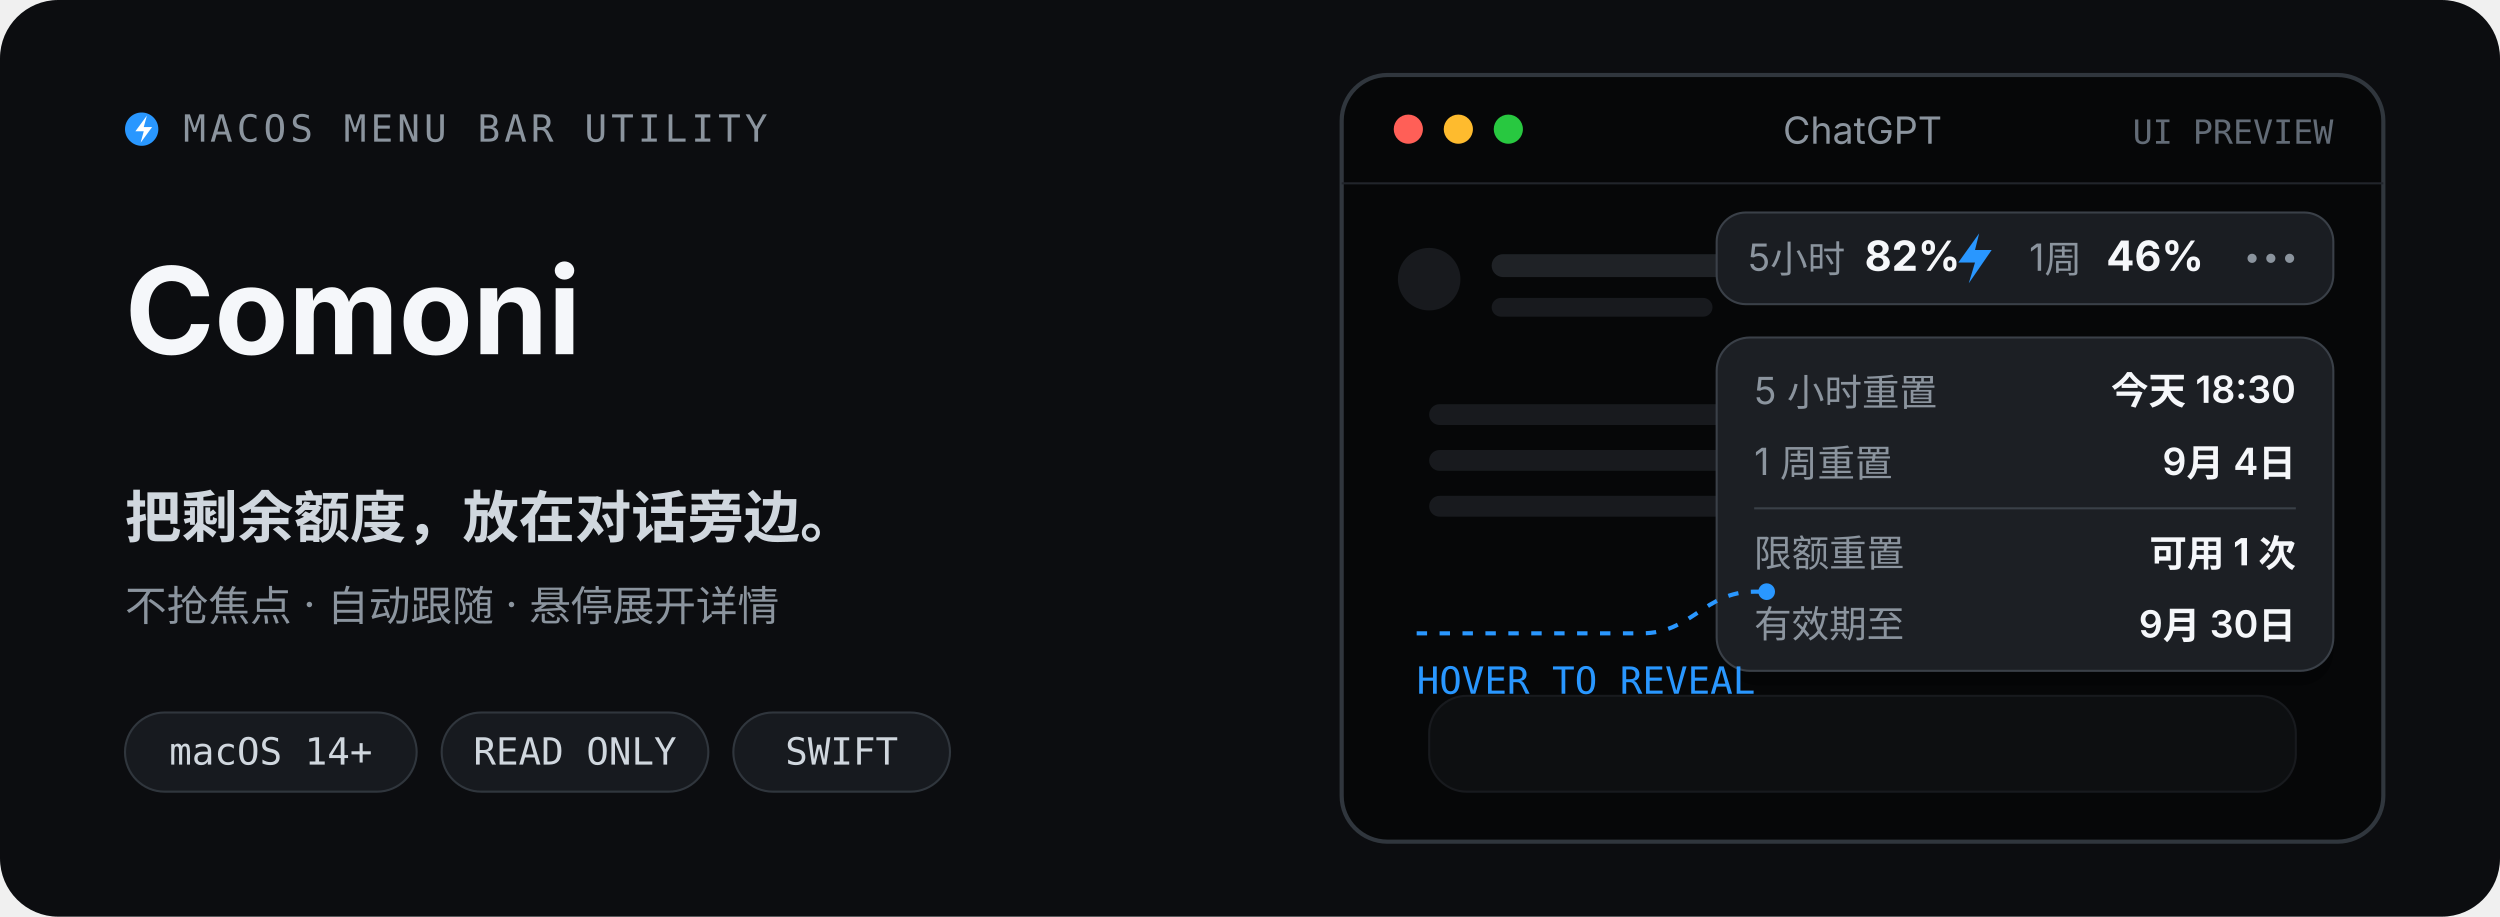
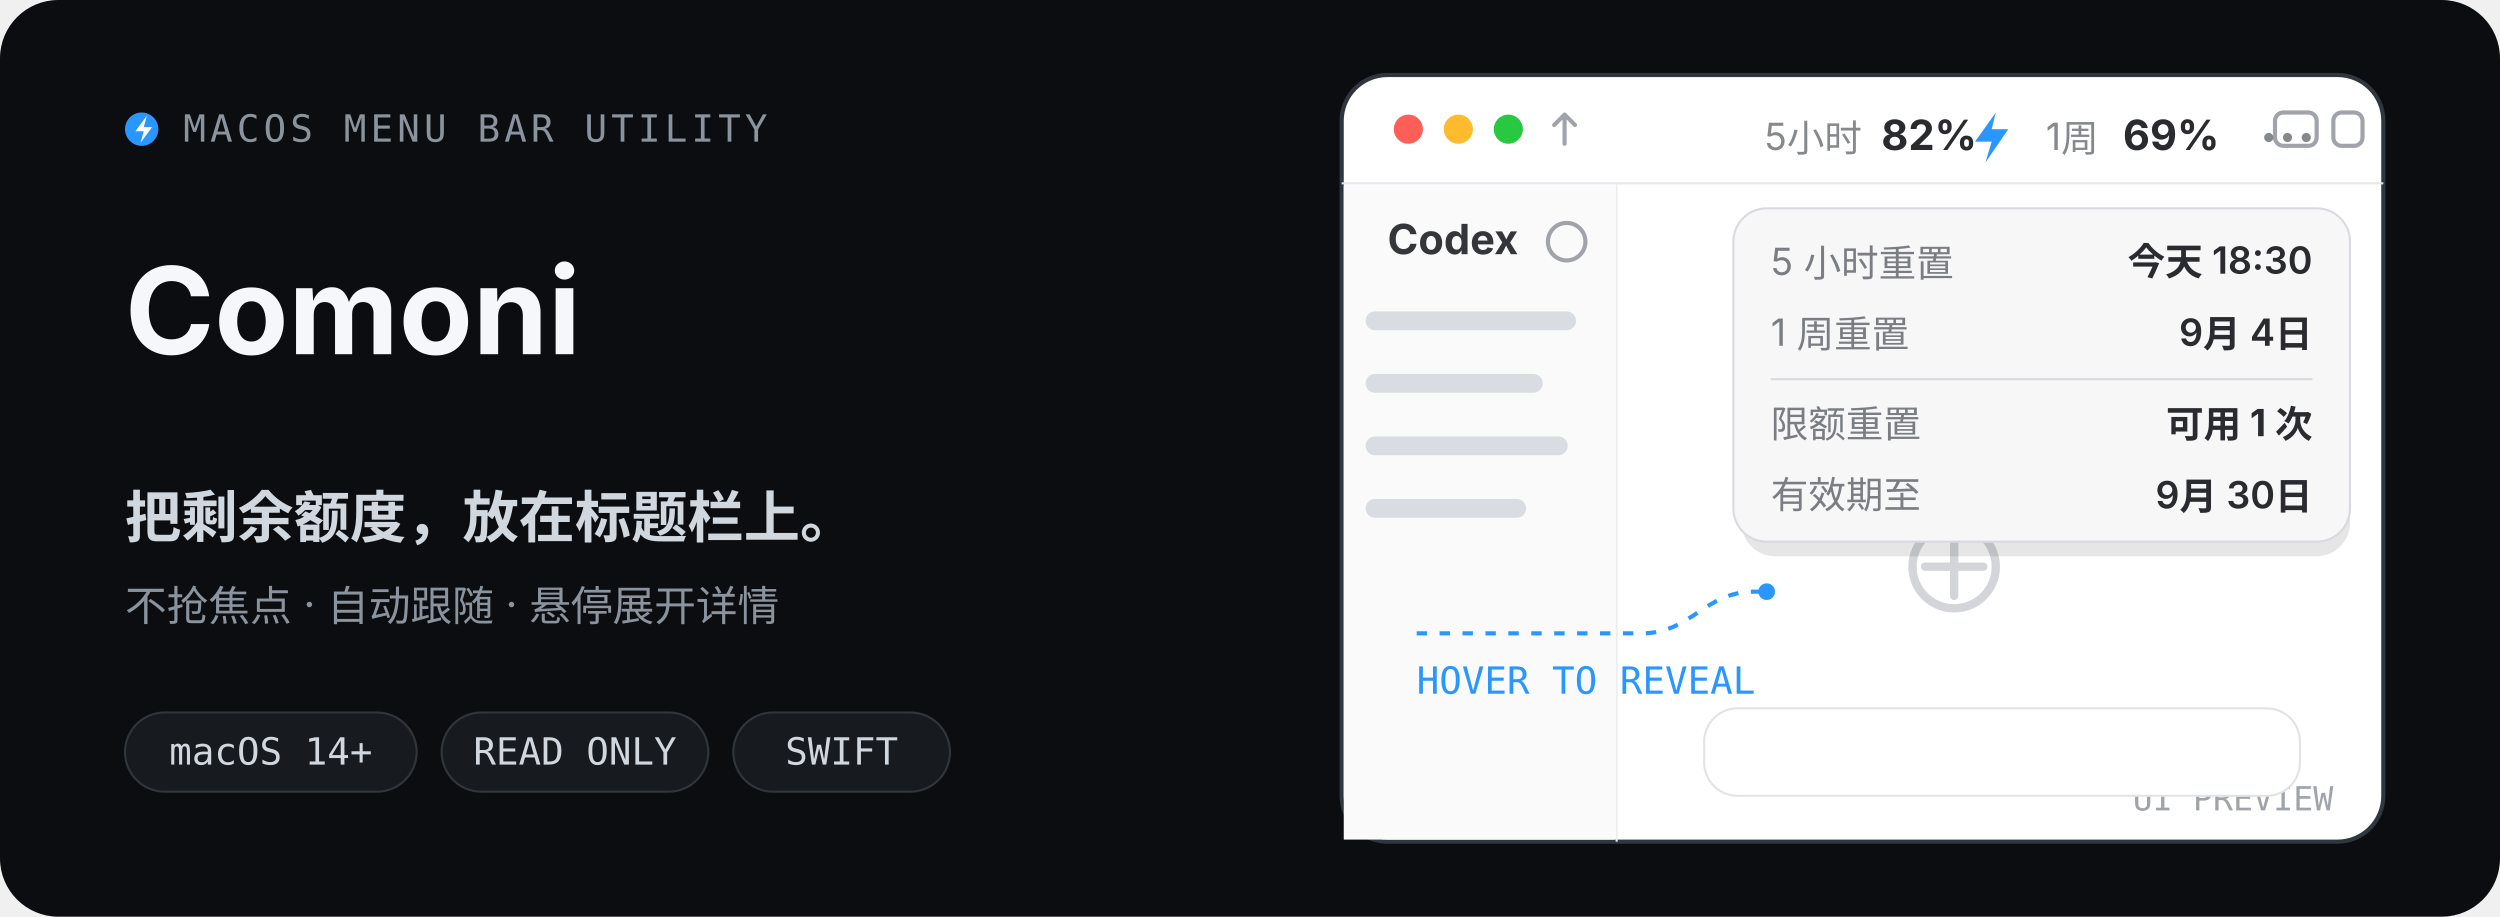
<svg xmlns="http://www.w3.org/2000/svg" width="1200" height="440" viewBox="0 0 1200 440" role="img" aria-labelledby="title desc">
  <rect width="1200" height="440" rx="28" fill="#0C0D10" />
  <g id="title-block" font-family="-apple-system, BlinkMacSystemFont, 'Segoe UI', 'PingFang SC', sans-serif">
    <g transform="translate(60 54)">
      <circle cx="8" cy="8" r="8" fill="#2997FF" />
      <path d="M10.5 1.5 5 9h4l-1.5 5.5L13 7h-4z" fill="#FFFFFF" />
      <text x="28" y="14" fill="#8B949E" font-family="ui-monospace, SFMono-Regular, Menlo, monospace" font-size="18" letter-spacing="2">MACOS MENU BAR UTILITY</text>
    </g>
    <text x="60" y="170" fill="#F5F7FA" font-size="58" font-weight="720">Comoni</text>
-     <text x="60" y="258" fill="#D0D7DE" font-size="27" font-weight="560">把剩余额度，放在对话旁边。</text>
+     <text x="60" y="258" fill="#D0D7DE" font-size="27" font-weight="560">把剩余额度，放在标题栏上。</text>
    <text x="60" y="298" fill="#8B949E" font-size="20">不抢焦点 · 自动跟随 · 悬停展开详情</text>
    <g transform="translate(60 342)" font-family="ui-monospace, SFMono-Regular, Menlo, monospace" font-size="18">
      <rect width="140" height="38" rx="19" fill="#171A1F" stroke="#30363D" />
      <text x="70" y="25" fill="#D0D7DE" text-anchor="middle">macOS 14+</text>
      <rect x="152" width="128" height="38" rx="19" fill="#171A1F" stroke="#30363D" />
      <text x="216" y="25" fill="#D0D7DE" text-anchor="middle">READ ONLY</text>
      <rect x="292" width="104" height="38" rx="19" fill="#171A1F" stroke="#30363D" />
      <text x="344" y="25" fill="#D0D7DE" text-anchor="middle">SWIFT</text>
    </g>
  </g>
  <g id="interface-proof" font-family="-apple-system, BlinkMacSystemFont, 'Segoe UI', 'PingFang SC', sans-serif">
-     <rect x="644" y="36" width="500" height="368" rx="22" fill="#060708" stroke="#30363D" stroke-width="2" />
-     <path d="M644 88h500" stroke="#21252B" />
+     <rect x="644" y="36" width="500" height="368" rx="22" fill="#FFFFFF" stroke="#30363D" stroke-width="2" />
+     <path d="M644 88h500" stroke="#E5E7EB" />
    <circle cx="676" cy="62" r="7" fill="#FF5F57" />
    <circle cx="700" cy="62" r="7" fill="#FEBB2E" />
    <circle cx="724" cy="62" r="7" fill="#28C840" />
-     <text x="894" y="69" fill="#8B949E" font-size="18" text-anchor="middle">ChatGPT</text>
-     <text x="1120" y="69" fill="#626B76" font-family="ui-monospace, SFMono-Regular, Menlo, monospace" font-size="16" text-anchor="end">UI PREVIEW</text>
-     <g id="conversation" opacity="0.58">
-       <circle cx="686" cy="134" r="15" fill="#24282E" />
-       <rect x="716" y="122" width="154" height="11" rx="5.5" fill="#30363D" />
-       <rect x="716" y="143" width="106" height="9" rx="4.5" fill="#24282E" />
-       <rect x="686" y="194" width="294" height="10" rx="5" fill="#24282E" />
-       <rect x="686" y="216" width="232" height="10" rx="5" fill="#24282E" />
-       <rect x="686" y="238" width="266" height="10" rx="5" fill="#24282E" />
-       <rect x="686" y="334" width="416" height="46" rx="18" fill="#111418" stroke="#24282E" />
+     <path d="M751 56v13M746 60l5-5 5 5" fill="none" stroke="#A0A4AA" stroke-width="2" stroke-linecap="round" stroke-linejoin="round" />
+     <rect x="1092" y="54" width="20" height="16" rx="4" fill="none" stroke="#A0A4AA" stroke-width="2" />
+     <rect x="1120" y="54" width="14" height="16" rx="4" fill="none" stroke="#A0A4AA" stroke-width="2" />
+     <text x="1120" y="389" fill="#A0A4AA" font-family="ui-monospace, SFMono-Regular, Menlo, monospace" font-size="16" text-anchor="end">UI PREVIEW</text>
+     <g id="chatgpt-window">
+       <path d="M776 88v316" stroke="#ECEEF0" />
+       <rect x="645" y="89" width="130" height="314" fill="#FAFAFA" />
+       <text x="666" y="122" fill="#34363A" font-size="20" font-weight="650">Codex</text>
+       <circle cx="752" cy="116" r="9" fill="none" stroke="#A0A4AA" stroke-width="2" />
+       <path d="M660 154h92M660 184h76M660 214h88M660 244h68" stroke="#D9DCE0" stroke-width="9" stroke-linecap="round" />
+       <circle cx="938" cy="272" r="20" fill="none" stroke="#D3D5D8" stroke-width="4" />
+       <path d="M924 272h28M938 258v28" stroke="#D3D5D8" stroke-width="4" stroke-linecap="round" />
+       <rect x="818" y="340" width="286" height="42" rx="16" fill="#FFFFFF" stroke="#E1E3E6" />
    </g>
-     <g id="compact-usage-strip" transform="translate(824 102)">
-       <rect width="296" height="44" rx="14" fill="#1A1D22" stroke="#3A4048" />
-       <text x="15" y="28" fill="#8B949E" font-size="18">5小时</text>
-       <text x="71" y="28" fill="#F5F7FA" font-size="20" font-weight="650">82%</text>
+     <g id="compact-usage-strip" transform="translate(832 44)">
+       <rect width="296" height="44" rx="14" fill="none" />
+       <text x="15" y="28" fill="#85888D" font-size="18">5小时</text>
+       <text x="71" y="28" fill="#292B2F" font-size="20" font-weight="650">82%</text>
      <path d="M126 10 116 24h8l-3 10 11-16h-8z" fill="#2997FF" />
-       <text x="150" y="28" fill="#8B949E" font-size="18">1周</text>
-       <text x="187" y="28" fill="#F5F7FA" font-size="20" font-weight="650">46%</text>
-       <circle cx="257" cy="22" r="2.2" fill="#8B949E" />
-       <circle cx="266" cy="22" r="2.2" fill="#8B949E" />
-       <circle cx="275" cy="22" r="2.2" fill="#8B949E" />
+       <text x="150" y="28" fill="#85888D" font-size="18">1周</text>
+       <text x="187" y="28" fill="#292B2F" font-size="20" font-weight="650">69%</text>
+       <circle cx="257" cy="22" r="2.2" fill="#85888D" />
+       <circle cx="266" cy="22" r="2.2" fill="#85888D" />
+       <circle cx="275" cy="22" r="2.2" fill="#85888D" />
    </g>
-     <g id="hover-detail" transform="translate(824 162)">
-       <rect x="4" y="7" width="292" height="160" rx="16" fill="#000000" opacity="0.30" />
-       <rect width="296" height="160" rx="16" fill="#1C1F24" stroke="#3A4048" />
+     <g id="hover-detail" transform="translate(832 100)">
+       <rect x="4" y="7" width="292" height="160" rx="16" fill="#000000" opacity="0.10" />
+       <rect width="296" height="160" rx="16" fill="#F7F7F8" stroke="#D8DADF" />
      <g font-size="18">
-         <text x="18" y="32" fill="#8B949E">5 小时重置</text>
-         <text x="278" y="32" fill="#F5F7FA" text-anchor="end" font-weight="560">今天 18:30</text>
-         <text x="18" y="66" fill="#8B949E">1 周重置</text>
-         <text x="278" y="66" fill="#F5F7FA" text-anchor="end" font-weight="560">9月 4日</text>
-         <path d="M18 82h260" stroke="#3A4048" />
-         <text x="18" y="110" fill="#8B949E">限额重置</text>
-         <text x="278" y="110" fill="#F5F7FA" text-anchor="end" font-weight="650">可用 1 次</text>
-         <text x="18" y="144" fill="#8B949E">有效期至</text>
-         <text x="278" y="144" fill="#F5F7FA" text-anchor="end" font-weight="560">9月 30日</text>
+         <text x="18" y="32" fill="#7A7D82">5 小时重置</text>
+         <text x="278" y="32" fill="#292B2F" text-anchor="end" font-weight="560">今天 18:30</text>
+         <text x="18" y="66" fill="#7A7D82">1 周重置</text>
+         <text x="278" y="66" fill="#292B2F" text-anchor="end" font-weight="560">9月 4日</text>
+         <path d="M18 82h260" stroke="#D8DADF" />
+         <text x="18" y="110" fill="#7A7D82">限额重置</text>
+         <text x="278" y="110" fill="#292B2F" text-anchor="end" font-weight="650">可用 1 次</text>
+         <text x="18" y="144" fill="#7A7D82">有效期至</text>
+         <text x="278" y="144" fill="#292B2F" text-anchor="end" font-weight="560">9月 30日</text>
      </g>
    </g>
    <g id="hover-cue" transform="translate(680 286)">
      <path d="M0 18h108c24 0 30-20 54-20h5" fill="none" stroke="#2997FF" stroke-width="2" stroke-dasharray="5 6" />
      <circle cx="168" cy="-2" r="4" fill="#2997FF" />
      <text x="0" y="47" fill="#2997FF" font-family="ui-monospace, SFMono-Regular, Menlo, monospace" font-size="18">HOVER TO REVEAL</text>
    </g>
  </g>
</svg>
